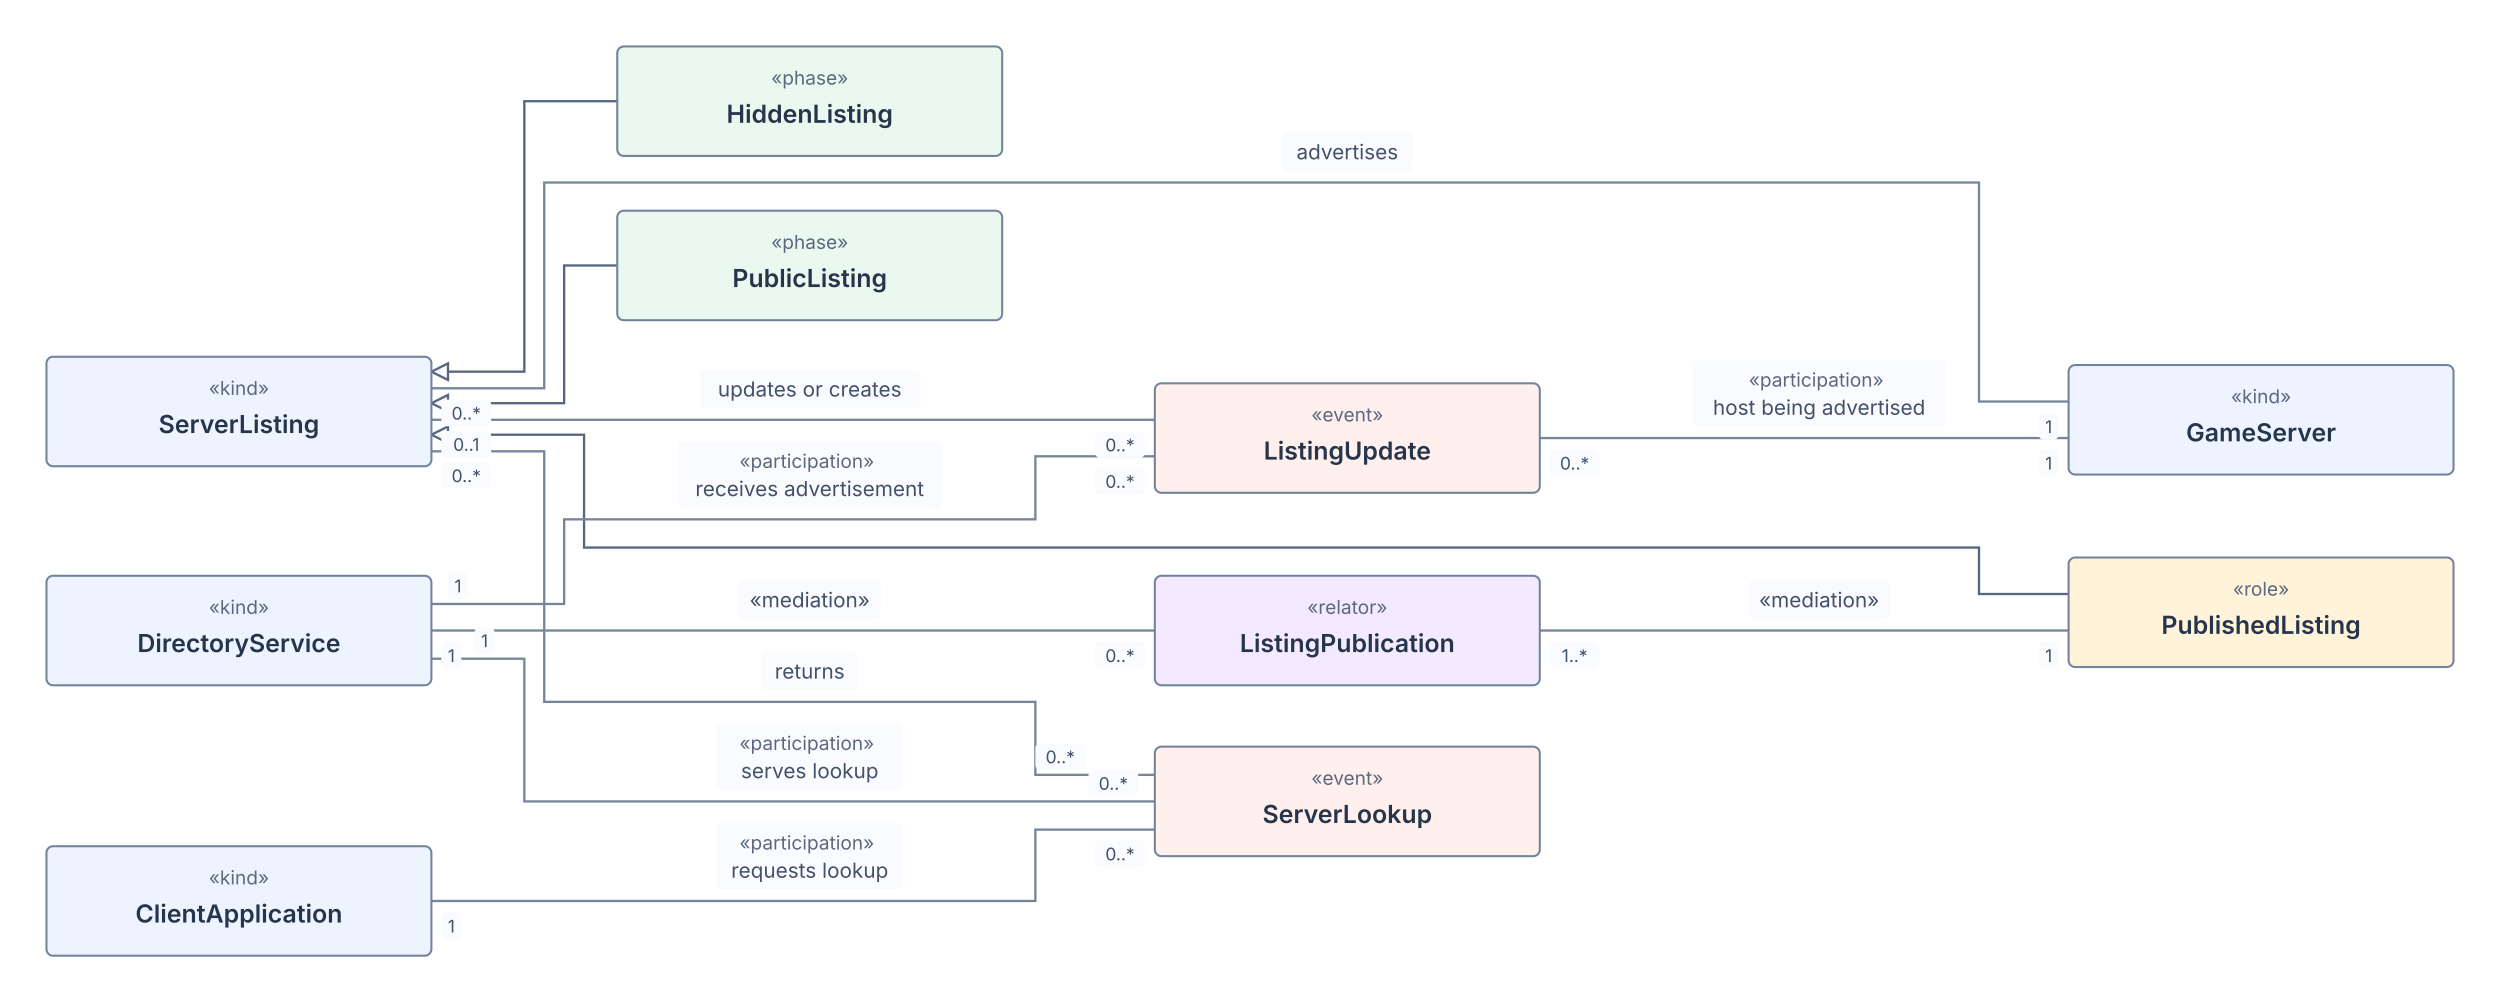
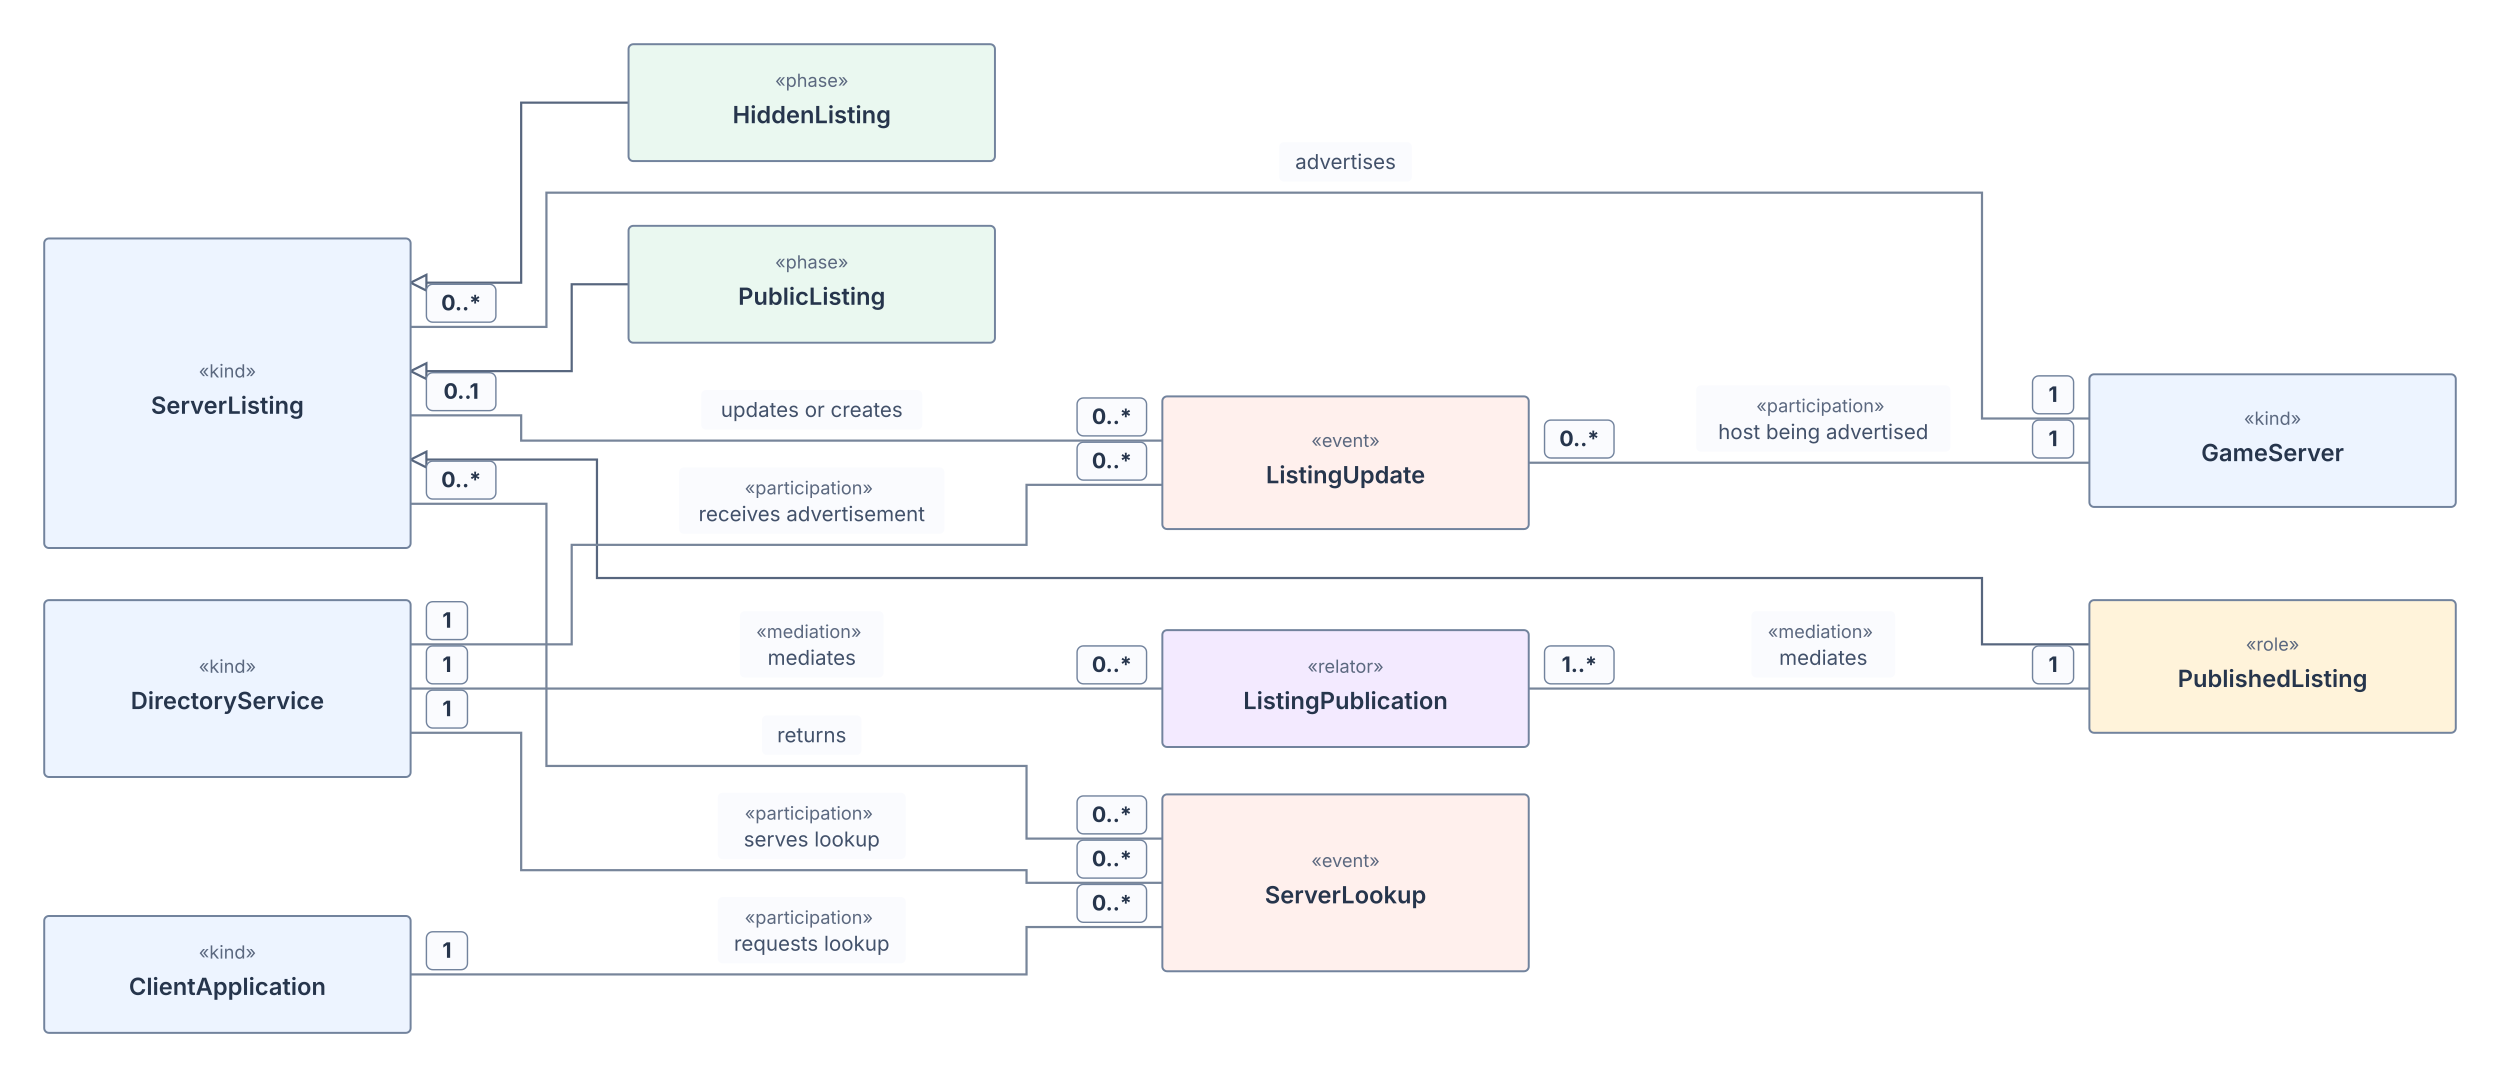
- <svg xmlns="http://www.w3.org/2000/svg" width="1506.7" height="604" viewBox="0 0 1506.7 604" role="img" aria-label="R5 server discovery and publication" style="font-family:Inter,Segoe UI,Arial,sans-serif">
+ <svg xmlns="http://www.w3.org/2000/svg" width="1583" height="682" viewBox="0 0 1583 682" role="img" aria-label="R5 server discovery and publication" style="font-family:Inter,Segoe UI,Arial,sans-serif">
  <defs>
-     <marker id="inheritance" markerWidth="13" markerHeight="12" refX="11" refY="6" orient="auto" markerUnits="userSpaceOnUse">
+     <marker id="inheritance-_R_0_" markerWidth="13" markerHeight="12" refX="11" refY="6" orient="auto" markerUnits="userSpaceOnUse">
      <path d="M1 1 L11 6 L1 11 Z" fill="var(--canvas,#fafbfe)" stroke="var(--diagram-inheritance,#57667e)" stroke-width="1.4" />
    </marker>
+     <marker id="inheritance-_R_0_-active" markerWidth="13" markerHeight="12" refX="11" refY="6" orient="auto" markerUnits="userSpaceOnUse">
+       <path d="M1 1 L11 6 L1 11 Z" fill="var(--canvas,#fafbfe)" stroke="var(--accent,#486bd0)" stroke-width="1.4" />
+     </marker>
  </defs>
-   <g class="edge generalization" data-edge="generalization-0">
-     <path d="M1246.7 358 L1192.7 358 L1192.7 330 L352 330 L352 262 L260 262" fill="none" stroke="var(--diagram-inheritance,#57667e)" stroke-width="1.4" marker-end="url(#inheritance)" />
+   <g class="relation-routes">
+     <g class="diagram-element edge relation-route generalization" data-edge="generalization-PublishedListing-ServerListing" data-element-kind="edge" data-element-id="generalization-PublishedListing-ServerListing" data-source="class-PublishedListing" data-target="class-ServerListing" aria-label="PublishedListing inherits ServerListing">
+       <g>
+         <path class="edge-path" d="M1323 408 L1255 408 L1255 366 L378 366 L378 291 L260 291" fill="none" stroke="var(--diagram-inheritance,#57667e)" stroke-width="1.4" marker-end="url(#inheritance-_R_0_)" />
+       </g>
+     </g>
+     <g class="diagram-element edge relation-route generalization" data-edge="generalization-HiddenListing-ServerListing" data-element-kind="edge" data-element-id="generalization-HiddenListing-ServerListing" data-source="class-HiddenListing" data-target="class-ServerListing" aria-label="HiddenListing inherits ServerListing">
+       <g>
+         <path class="edge-path" d="M398 65 L330 65 L330 179 L260 179" fill="none" stroke="var(--diagram-inheritance,#57667e)" stroke-width="1.4" marker-end="url(#inheritance-_R_0_)" />
+       </g>
+     </g>
+     <g class="diagram-element edge relation-route generalization" data-edge="generalization-PublicListing-ServerListing" data-element-kind="edge" data-element-id="generalization-PublicListing-ServerListing" data-source="class-PublicListing" data-target="class-ServerListing" aria-label="PublicListing inherits ServerListing">
+       <g>
+         <path class="edge-path" d="M398 180 L362 180 L362 235 L260 235" fill="none" stroke="var(--diagram-inheritance,#57667e)" stroke-width="1.4" marker-end="url(#inheritance-_R_0_)" />
+       </g>
+     </g>
+     <g class="diagram-element edge relation-route" data-edge="relation-backend-ListingPublication-DirectoryService-mediates" data-element-kind="edge" data-element-id="relation-backend-ListingPublication-DirectoryService-mediates" data-source="class-ListingPublication" data-target="class-DirectoryService" aria-label="mediates: ListingPublication (0..*), DirectoryService (1)">
+       <g>
+         <path class="edge-path" d="M736 436 L260 436" fill="none" stroke="var(--diagram-edge,#77859a)" stroke-width="1.4" />
+       </g>
+     </g>
+     <g class="diagram-element edge relation-route" data-edge="relation-backend-ListingPublication-PublishedListing-mediates" data-element-kind="edge" data-element-id="relation-backend-ListingPublication-PublishedListing-mediates" data-source="class-ListingPublication" data-target="class-PublishedListing" aria-label="mediates: ListingPublication (1..*), PublishedListing (1)">
+       <g>
+         <path class="edge-path" d="M968 436 L1323 436" fill="none" stroke="var(--diagram-edge,#77859a)" stroke-width="1.4" />
+       </g>
+     </g>
+     <g class="diagram-element edge relation-route" data-edge="relation-backend-ServerListing-GameServer-advertises" data-element-kind="edge" data-element-id="relation-backend-ServerListing-GameServer-advertises" data-source="class-ServerListing" data-target="class-GameServer" aria-label="advertises: ServerListing (0..*), GameServer (1)">
+       <g>
+         <path class="edge-path" d="M260 207 L346 207 L346 122 L1255 122 L1255 265 L1323 265" fill="none" stroke="var(--diagram-edge,#77859a)" stroke-width="1.4" />
+       </g>
+     </g>
+     <g class="diagram-element edge relation-route" data-edge="relation-backend-GameServer-ListingUpdate-host-being-advertised" data-element-kind="edge" data-element-id="relation-backend-GameServer-ListingUpdate-host-being-advertised" data-source="class-GameServer" data-target="class-ListingUpdate" aria-label="host being advertised: GameServer (1), ListingUpdate (0..*)">
+       <g>
+         <path class="edge-path" d="M1323 293 L968 293" fill="none" stroke="var(--diagram-edge,#77859a)" stroke-width="1.4" />
+       </g>
+     </g>
+     <g class="diagram-element edge relation-route" data-edge="relation-backend-DirectoryService-ListingUpdate-receives-advertisement" data-element-kind="edge" data-element-id="relation-backend-DirectoryService-ListingUpdate-receives-advertisement" data-source="class-DirectoryService" data-target="class-ListingUpdate" aria-label="receives advertisement: DirectoryService (1), ListingUpdate (0..*)">
+       <g>
+         <path class="edge-path" d="M260 408 L362 408 L362 345 L650 345 L650 307 L736 307" fill="none" stroke="var(--diagram-edge,#77859a)" stroke-width="1.4" />
+       </g>
+     </g>
+     <g class="diagram-element edge relation-route" data-edge="relation-backend-ListingUpdate-ServerListing-updates-or-creates" data-element-kind="edge" data-element-id="relation-backend-ListingUpdate-ServerListing-updates-or-creates" data-source="class-ListingUpdate" data-target="class-ServerListing" aria-label="updates or creates: ListingUpdate (0..*), ServerListing (0..1)">
+       <g>
+         <path class="edge-path" d="M736 279 L330 279 L330 263 L260 263" fill="none" stroke="var(--diagram-edge,#77859a)" stroke-width="1.4" />
+       </g>
+     </g>
+     <g class="diagram-element edge relation-route" data-edge="relation-backend-ClientApplication-ServerLookup-requests-lookup" data-element-kind="edge" data-element-id="relation-backend-ClientApplication-ServerLookup-requests-lookup" data-source="class-ClientApplication" data-target="class-ServerLookup" aria-label="requests lookup: ClientApplication (1), ServerLookup (0..*)">
+       <g>
+         <path class="edge-path" d="M260 617 L650 617 L650 587 L736 587" fill="none" stroke="var(--diagram-edge,#77859a)" stroke-width="1.4" />
+       </g>
+     </g>
+     <g class="diagram-element edge relation-route" data-edge="relation-backend-DirectoryService-ServerLookup-serves-lookup" data-element-kind="edge" data-element-id="relation-backend-DirectoryService-ServerLookup-serves-lookup" data-source="class-DirectoryService" data-target="class-ServerLookup" aria-label="serves lookup: DirectoryService (1), ServerLookup (0..*)">
+       <g>
+         <path class="edge-path" d="M260 464 L330 464 L330 551 L650 551 L650 559 L736 559" fill="none" stroke="var(--diagram-edge,#77859a)" stroke-width="1.4" />
+       </g>
+     </g>
+     <g class="diagram-element edge relation-route" data-edge="relation-backend-ServerLookup-ServerListing-returns" data-element-kind="edge" data-element-id="relation-backend-ServerLookup-ServerListing-returns" data-source="class-ServerLookup" data-target="class-ServerListing" aria-label="returns: ServerLookup (0..*), ServerListing (0..*)">
+       <g>
+         <path class="edge-path" d="M736 531 L650 531 L650 485 L346 485 L346 319 L260 319" fill="none" stroke="var(--diagram-edge,#77859a)" stroke-width="1.4" />
+       </g>
+     </g>
  </g>
-   <g class="edge generalization" data-edge="generalization-1">
-     <path d="M372 61 L316 61 L316 224 L260 224" fill="none" stroke="var(--diagram-inheritance,#57667e)" stroke-width="1.4" marker-end="url(#inheritance)" />
+   <g class="relation-label-layer">
+     <g class="diagram-element edge relation-labels" data-edge="generalization-PublishedListing-ServerListing" data-element-kind="edge" data-element-id="generalization-PublishedListing-ServerListing" aria-hidden="true" />
+     <g class="diagram-element edge relation-labels" data-edge="generalization-HiddenListing-ServerListing" data-element-kind="edge" data-element-id="generalization-HiddenListing-ServerListing" aria-hidden="true" />
+     <g class="diagram-element edge relation-labels" data-edge="generalization-PublicListing-ServerListing" data-element-kind="edge" data-element-id="generalization-PublicListing-ServerListing" aria-hidden="true" />
+     <g class="diagram-element edge relation-labels" data-edge="relation-backend-ListingPublication-DirectoryService-mediates" data-element-kind="edge" data-element-id="relation-backend-ListingPublication-DirectoryService-mediates" aria-hidden="true">
+       <g class="edge-label" transform="translate(468.5 387)">
+         <rect width="91" height="42" rx="3" fill="var(--canvas,#fafbfe)" />
+         <text x="45.5" text-anchor="middle" fill="var(--diagram-label,#42516a)" font-size="13">
+           <tspan x="45.5" y="17" font-size="11.5" fill="var(--diagram-muted,#5b687f)">«mediation»</tspan>
+           <tspan x="45.5" y="34">mediates</tspan>
+         </text>
+       </g>
+       <g class="edge-label" transform="translate(682 409)">
+         <g class="multiplicity" data-end="source" data-node-id="class-ListingPublication">
+           <rect width="44" height="24" rx="4" fill="var(--canvas,#fafbfe)" stroke="var(--diagram-border,#72839d)" stroke-width="0.9" />
+           <text x="22" y="16.5" text-anchor="middle" fill="var(--text,#26354c)" font-size="13.5" font-weight="650">0..*</text>
+         </g>
+       </g>
+       <g class="edge-label" transform="translate(270 409)">
+         <g class="multiplicity" data-end="target" data-node-id="class-DirectoryService">
+           <rect width="26" height="24" rx="4" fill="var(--canvas,#fafbfe)" stroke="var(--diagram-border,#72839d)" stroke-width="0.9" />
+           <text x="13" y="16.5" text-anchor="middle" fill="var(--text,#26354c)" font-size="13.5" font-weight="650">1</text>
+         </g>
+       </g>
+     </g>
+     <g class="diagram-element edge relation-labels" data-edge="relation-backend-ListingPublication-PublishedListing-mediates" data-element-kind="edge" data-element-id="relation-backend-ListingPublication-PublishedListing-mediates" aria-hidden="true">
+       <g class="edge-label" transform="translate(1109 387)">
+         <rect width="91" height="42" rx="3" fill="var(--canvas,#fafbfe)" />
+         <text x="45.5" text-anchor="middle" fill="var(--diagram-label,#42516a)" font-size="13">
+           <tspan x="45.5" y="17" font-size="11.5" fill="var(--diagram-muted,#5b687f)">«mediation»</tspan>
+           <tspan x="45.5" y="34">mediates</tspan>
+         </text>
+       </g>
+       <g class="edge-label" transform="translate(978 409)">
+         <g class="multiplicity" data-end="source" data-node-id="class-ListingPublication">
+           <rect width="44" height="24" rx="4" fill="var(--canvas,#fafbfe)" stroke="var(--diagram-border,#72839d)" stroke-width="0.9" />
+           <text x="22" y="16.5" text-anchor="middle" fill="var(--text,#26354c)" font-size="13.5" font-weight="650">1..*</text>
+         </g>
+       </g>
+       <g class="edge-label" transform="translate(1287 409)">
+         <g class="multiplicity" data-end="target" data-node-id="class-PublishedListing">
+           <rect width="26" height="24" rx="4" fill="var(--canvas,#fafbfe)" stroke="var(--diagram-border,#72839d)" stroke-width="0.9" />
+           <text x="13" y="16.5" text-anchor="middle" fill="var(--text,#26354c)" font-size="13.5" font-weight="650">1</text>
+         </g>
+       </g>
+     </g>
+     <g class="diagram-element edge relation-labels" data-edge="relation-backend-ServerListing-GameServer-advertises" data-element-kind="edge" data-element-id="relation-backend-ServerListing-GameServer-advertises" aria-hidden="true">
+       <g class="edge-label" transform="translate(810 90)">
+         <rect width="84" height="25" rx="3" fill="var(--canvas,#fafbfe)" />
+         <text x="42" text-anchor="middle" fill="var(--diagram-label,#42516a)" font-size="13">
+           <tspan x="42" y="17">advertises</tspan>
+         </text>
+       </g>
+       <g class="edge-label" transform="translate(270 180)">
+         <g class="multiplicity" data-end="source" data-node-id="class-ServerListing">
+           <rect width="44" height="24" rx="4" fill="var(--canvas,#fafbfe)" stroke="var(--diagram-border,#72839d)" stroke-width="0.9" />
+           <text x="22" y="16.5" text-anchor="middle" fill="var(--text,#26354c)" font-size="13.5" font-weight="650">0..*</text>
+         </g>
+       </g>
+       <g class="edge-label" transform="translate(1287 238)">
+         <g class="multiplicity" data-end="target" data-node-id="class-GameServer">
+           <rect width="26" height="24" rx="4" fill="var(--canvas,#fafbfe)" stroke="var(--diagram-border,#72839d)" stroke-width="0.9" />
+           <text x="13" y="16.5" text-anchor="middle" fill="var(--text,#26354c)" font-size="13.5" font-weight="650">1</text>
+         </g>
+       </g>
+     </g>
+     <g class="diagram-element edge relation-labels" data-edge="relation-backend-GameServer-ListingUpdate-host-being-advertised" data-element-kind="edge" data-element-id="relation-backend-GameServer-ListingUpdate-host-being-advertised" aria-hidden="true">
+       <g class="edge-label" transform="translate(1074 244)">
+         <rect width="161" height="42" rx="3" fill="var(--canvas,#fafbfe)" />
+         <text x="80.5" text-anchor="middle" fill="var(--diagram-label,#42516a)" font-size="13">
+           <tspan x="80.5" y="17" font-size="11.5" fill="var(--diagram-muted,#5b687f)">«participation»</tspan>
+           <tspan x="80.5" y="34">host being advertised</tspan>
+         </text>
+       </g>
+       <g class="edge-label" transform="translate(1287 266)">
+         <g class="multiplicity" data-end="source" data-node-id="class-GameServer">
+           <rect width="26" height="24" rx="4" fill="var(--canvas,#fafbfe)" stroke="var(--diagram-border,#72839d)" stroke-width="0.9" />
+           <text x="13" y="16.5" text-anchor="middle" fill="var(--text,#26354c)" font-size="13.5" font-weight="650">1</text>
+         </g>
+       </g>
+       <g class="edge-label" transform="translate(978 266)">
+         <g class="multiplicity" data-end="target" data-node-id="class-ListingUpdate">
+           <rect width="44" height="24" rx="4" fill="var(--canvas,#fafbfe)" stroke="var(--diagram-border,#72839d)" stroke-width="0.9" />
+           <text x="22" y="16.5" text-anchor="middle" fill="var(--text,#26354c)" font-size="13.5" font-weight="650">0..*</text>
+         </g>
+       </g>
+     </g>
+     <g class="diagram-element edge relation-labels" data-edge="relation-backend-DirectoryService-ListingUpdate-receives-advertisement" data-element-kind="edge" data-element-id="relation-backend-DirectoryService-ListingUpdate-receives-advertisement" aria-hidden="true">
+       <g class="edge-label" transform="translate(430 296)">
+         <rect width="168" height="42" rx="3" fill="var(--canvas,#fafbfe)" />
+         <text x="84" text-anchor="middle" fill="var(--diagram-label,#42516a)" font-size="13">
+           <tspan x="84" y="17" font-size="11.5" fill="var(--diagram-muted,#5b687f)">«participation»</tspan>
+           <tspan x="84" y="34">receives advertisement</tspan>
+         </text>
+       </g>
+       <g class="edge-label" transform="translate(270 381)">
+         <g class="multiplicity" data-end="source" data-node-id="class-DirectoryService">
+           <rect width="26" height="24" rx="4" fill="var(--canvas,#fafbfe)" stroke="var(--diagram-border,#72839d)" stroke-width="0.9" />
+           <text x="13" y="16.5" text-anchor="middle" fill="var(--text,#26354c)" font-size="13.5" font-weight="650">1</text>
+         </g>
+       </g>
+       <g class="edge-label" transform="translate(682 280)">
+         <g class="multiplicity" data-end="target" data-node-id="class-ListingUpdate">
+           <rect width="44" height="24" rx="4" fill="var(--canvas,#fafbfe)" stroke="var(--diagram-border,#72839d)" stroke-width="0.9" />
+           <text x="22" y="16.5" text-anchor="middle" fill="var(--text,#26354c)" font-size="13.5" font-weight="650">0..*</text>
+         </g>
+       </g>
+     </g>
+     <g class="diagram-element edge relation-labels" data-edge="relation-backend-ListingUpdate-ServerListing-updates-or-creates" data-element-kind="edge" data-element-id="relation-backend-ListingUpdate-ServerListing-updates-or-creates" aria-hidden="true">
+       <g class="edge-label" transform="translate(444 247)">
+         <rect width="140" height="25" rx="3" fill="var(--canvas,#fafbfe)" />
+         <text x="70" text-anchor="middle" fill="var(--diagram-label,#42516a)" font-size="13">
+           <tspan x="70" y="17">updates or creates</tspan>
+         </text>
+       </g>
+       <g class="edge-label" transform="translate(682 252)">
+         <g class="multiplicity" data-end="source" data-node-id="class-ListingUpdate">
+           <rect width="44" height="24" rx="4" fill="var(--canvas,#fafbfe)" stroke="var(--diagram-border,#72839d)" stroke-width="0.9" />
+           <text x="22" y="16.5" text-anchor="middle" fill="var(--text,#26354c)" font-size="13.5" font-weight="650">0..*</text>
+         </g>
+       </g>
+       <g class="edge-label" transform="translate(270 236)">
+         <g class="multiplicity" data-end="target" data-node-id="class-ServerListing">
+           <rect width="44" height="24" rx="4" fill="var(--canvas,#fafbfe)" stroke="var(--diagram-border,#72839d)" stroke-width="0.9" />
+           <text x="22" y="16.5" text-anchor="middle" fill="var(--text,#26354c)" font-size="13.5" font-weight="650">0..1</text>
+         </g>
+       </g>
+     </g>
+     <g class="diagram-element edge relation-labels" data-edge="relation-backend-ClientApplication-ServerLookup-requests-lookup" data-element-kind="edge" data-element-id="relation-backend-ClientApplication-ServerLookup-requests-lookup" aria-hidden="true">
+       <g class="edge-label" transform="translate(454.5 568)">
+         <rect width="119" height="42" rx="3" fill="var(--canvas,#fafbfe)" />
+         <text x="59.5" text-anchor="middle" fill="var(--diagram-label,#42516a)" font-size="13">
+           <tspan x="59.5" y="17" font-size="11.5" fill="var(--diagram-muted,#5b687f)">«participation»</tspan>
+           <tspan x="59.5" y="34">requests lookup</tspan>
+         </text>
+       </g>
+       <g class="edge-label" transform="translate(270 590)">
+         <g class="multiplicity" data-end="source" data-node-id="class-ClientApplication">
+           <rect width="26" height="24" rx="4" fill="var(--canvas,#fafbfe)" stroke="var(--diagram-border,#72839d)" stroke-width="0.9" />
+           <text x="13" y="16.5" text-anchor="middle" fill="var(--text,#26354c)" font-size="13.5" font-weight="650">1</text>
+         </g>
+       </g>
+       <g class="edge-label" transform="translate(682 560)">
+         <g class="multiplicity" data-end="target" data-node-id="class-ServerLookup">
+           <rect width="44" height="24" rx="4" fill="var(--canvas,#fafbfe)" stroke="var(--diagram-border,#72839d)" stroke-width="0.9" />
+           <text x="22" y="16.5" text-anchor="middle" fill="var(--text,#26354c)" font-size="13.5" font-weight="650">0..*</text>
+         </g>
+       </g>
+     </g>
+     <g class="diagram-element edge relation-labels" data-edge="relation-backend-DirectoryService-ServerLookup-serves-lookup" data-element-kind="edge" data-element-id="relation-backend-DirectoryService-ServerLookup-serves-lookup" aria-hidden="true">
+       <g class="edge-label" transform="translate(454.5 502)">
+         <rect width="119" height="42" rx="3" fill="var(--canvas,#fafbfe)" />
+         <text x="59.5" text-anchor="middle" fill="var(--diagram-label,#42516a)" font-size="13">
+           <tspan x="59.5" y="17" font-size="11.5" fill="var(--diagram-muted,#5b687f)">«participation»</tspan>
+           <tspan x="59.5" y="34">serves lookup</tspan>
+         </text>
+       </g>
+       <g class="edge-label" transform="translate(270 437)">
+         <g class="multiplicity" data-end="source" data-node-id="class-DirectoryService">
+           <rect width="26" height="24" rx="4" fill="var(--canvas,#fafbfe)" stroke="var(--diagram-border,#72839d)" stroke-width="0.9" />
+           <text x="13" y="16.5" text-anchor="middle" fill="var(--text,#26354c)" font-size="13.5" font-weight="650">1</text>
+         </g>
+       </g>
+       <g class="edge-label" transform="translate(682 532)">
+         <g class="multiplicity" data-end="target" data-node-id="class-ServerLookup">
+           <rect width="44" height="24" rx="4" fill="var(--canvas,#fafbfe)" stroke="var(--diagram-border,#72839d)" stroke-width="0.9" />
+           <text x="22" y="16.5" text-anchor="middle" fill="var(--text,#26354c)" font-size="13.5" font-weight="650">0..*</text>
+         </g>
+       </g>
+     </g>
+     <g class="diagram-element edge relation-labels" data-edge="relation-backend-ServerLookup-ServerListing-returns" data-element-kind="edge" data-element-id="relation-backend-ServerLookup-ServerListing-returns" aria-hidden="true">
+       <g class="edge-label" transform="translate(482.5 453)">
+         <rect width="63" height="25" rx="3" fill="var(--canvas,#fafbfe)" />
+         <text x="31.5" text-anchor="middle" fill="var(--diagram-label,#42516a)" font-size="13">
+           <tspan x="31.5" y="17">returns</tspan>
+         </text>
+       </g>
+       <g class="edge-label" transform="translate(682 504)">
+         <g class="multiplicity" data-end="source" data-node-id="class-ServerLookup">
+           <rect width="44" height="24" rx="4" fill="var(--canvas,#fafbfe)" stroke="var(--diagram-border,#72839d)" stroke-width="0.9" />
+           <text x="22" y="16.5" text-anchor="middle" fill="var(--text,#26354c)" font-size="13.5" font-weight="650">0..*</text>
+         </g>
+       </g>
+       <g class="edge-label" transform="translate(270 292)">
+         <g class="multiplicity" data-end="target" data-node-id="class-ServerListing">
+           <rect width="44" height="24" rx="4" fill="var(--canvas,#fafbfe)" stroke="var(--diagram-border,#72839d)" stroke-width="0.9" />
+           <text x="22" y="16.5" text-anchor="middle" fill="var(--text,#26354c)" font-size="13.5" font-weight="650">0..*</text>
+         </g>
+       </g>
+     </g>
  </g>
-   <g class="edge generalization" data-edge="generalization-2">
-     <path d="M372 160 L340 160 L340 243 L260 243" fill="none" stroke="var(--diagram-inheritance,#57667e)" stroke-width="1.4" marker-end="url(#inheritance)" />
-   </g>
-   <g class="edge" data-edge="relation-backend-ListingPublication-DirectoryService-mediates">
-     <path d="M696 380 L260 380" fill="none" stroke="var(--diagram-edge,#77859a)" stroke-width="1.4" />
-   </g>
-   <g class="edge" data-edge="relation-backend-ListingPublication-PublishedListing-mediates">
-     <path d="M928 380 L1246.7 380" fill="none" stroke="var(--diagram-edge,#77859a)" stroke-width="1.4" />
-   </g>
-   <g class="edge" data-edge="relation-backend-ServerListing-GameServer-advertises">
-     <path d="M260 234 L328 234 L328 110 L1192.7 110 L1192.7 242 L1246.7 242" fill="none" stroke="var(--diagram-edge,#77859a)" stroke-width="1.4" />
-   </g>
-   <g class="edge" data-edge="relation-backend-GameServer-ListingUpdate-host-being-advertised">
-     <path d="M1246.7 264 L928 264" fill="none" stroke="var(--diagram-edge,#77859a)" stroke-width="1.4" />
-   </g>
-   <g class="edge" data-edge="relation-backend-DirectoryService-ListingUpdate-receives-advertisement">
-     <path d="M260 364 L340 364 L340 313 L624 313 L624 275 L696 275" fill="none" stroke="var(--diagram-edge,#77859a)" stroke-width="1.4" />
-   </g>
-   <g class="edge" data-edge="relation-backend-ListingUpdate-ServerListing-updates-or-creates">
-     <path d="M696 253 L260 253" fill="none" stroke="var(--diagram-edge,#77859a)" stroke-width="1.4" />
-   </g>
-   <g class="edge" data-edge="relation-backend-ClientApplication-ServerLookup-requests-lookup">
-     <path d="M260 543 L624 543 L624 500 L696 500" fill="none" stroke="var(--diagram-edge,#77859a)" stroke-width="1.4" />
-   </g>
-   <g class="edge" data-edge="relation-backend-DirectoryService-ServerLookup-serves-lookup">
-     <path d="M260 397 L316 397 L316 483 L696 483" fill="none" stroke="var(--diagram-edge,#77859a)" stroke-width="1.4" />
-   </g>
-   <g class="edge" data-edge="relation-backend-ServerLookup-ServerListing-returns">
-     <path d="M696 467 L624 467 L624 423 L328 423 L328 272 L260 272" fill="none" stroke="var(--diagram-edge,#77859a)" stroke-width="1.4" />
-   </g>
-   <g class="edge-label" transform="translate(445.15 350)">
-     <rect x="0" y="0" width="85.7" height="23" rx="3" fill="var(--canvas,#fafbfe)" />
-     <text x="42.85" text-anchor="middle" fill="var(--diagram-label,#42516a)" font-size="12.5">
-       <tspan x="42.85" y="16">«mediation»</tspan>
-     </text>
-   </g>
-   <g class="edge-label" transform="translate(660 387)">
-     <rect x="0" y="0" width="30" height="16" rx="3" fill="var(--canvas,#fafbfe)" />
-     <text x="15" text-anchor="middle" fill="var(--diagram-label,#42516a)" font-size="10.5">
-       <tspan x="15" y="12">0..*</tspan>
-     </text>
-   </g>
-   <g class="edge-label" transform="translate(266 387)">
-     <rect x="0" y="0" width="12" height="16" rx="3" fill="var(--canvas,#fafbfe)" />
-     <text x="6" text-anchor="middle" fill="var(--diagram-label,#42516a)" font-size="10.5">
-       <tspan x="6" y="12">1</tspan>
-     </text>
-   </g>
-   <g class="edge-label" transform="translate(1053.5 350)">
-     <rect x="0" y="0" width="85.7" height="23" rx="3" fill="var(--canvas,#fafbfe)" />
-     <text x="42.85" text-anchor="middle" fill="var(--diagram-label,#42516a)" font-size="12.5">
-       <tspan x="42.85" y="16">«mediation»</tspan>
-     </text>
-   </g>
-   <g class="edge-label" transform="translate(934 387)">
-     <rect x="0" y="0" width="30" height="16" rx="3" fill="var(--canvas,#fafbfe)" />
-     <text x="15" text-anchor="middle" fill="var(--diagram-label,#42516a)" font-size="10.5">
-       <tspan x="15" y="12">1..*</tspan>
-     </text>
-   </g>
-   <g class="edge-label" transform="translate(1228.7 387)">
-     <rect x="0" y="0" width="12" height="16" rx="3" fill="var(--canvas,#fafbfe)" />
-     <text x="6" text-anchor="middle" fill="var(--diagram-label,#42516a)" font-size="10.5">
-       <tspan x="6" y="12">1</tspan>
-     </text>
-   </g>
-   <g class="edge-label" transform="translate(772.5 80)">
-     <rect x="0" y="0" width="79" height="23" rx="3" fill="var(--canvas,#fafbfe)" />
-     <text x="39.5" text-anchor="middle" fill="var(--diagram-label,#42516a)" font-size="12.5">
-       <tspan x="39.5" y="16">advertises</tspan>
-     </text>
-   </g>
-   <g class="edge-label" transform="translate(266 240.86)">
-     <rect x="0" y="0" width="30" height="16" rx="3" fill="var(--canvas,#fafbfe)" />
-     <text x="15" text-anchor="middle" fill="var(--diagram-label,#42516a)" font-size="10.5">
-       <tspan x="15" y="12">0..*</tspan>
-     </text>
-   </g>
-   <g class="edge-label" transform="translate(1228.7 249)">
-     <rect x="0" y="0" width="12" height="16" rx="3" fill="var(--canvas,#fafbfe)" />
-     <text x="6" text-anchor="middle" fill="var(--diagram-label,#42516a)" font-size="10.5">
-       <tspan x="6" y="12">1</tspan>
-     </text>
-   </g>
-   <g class="edge-label" transform="translate(1020 217)">
-     <rect x="0" y="0" width="152.7" height="40" rx="3" fill="var(--canvas,#fafbfe)" />
-     <text x="76.35" text-anchor="middle" fill="var(--diagram-label,#42516a)" font-size="12.5">
-       <tspan x="76.35" y="16" font-size="11.5" fill="var(--diagram-muted,#5b687f)">«participation»</tspan>
-       <tspan x="76.35" y="33">host being advertised</tspan>
-     </text>
-   </g>
-   <g class="edge-label" transform="translate(1228.7 271)">
-     <rect x="0" y="0" width="12" height="16" rx="3" fill="var(--canvas,#fafbfe)" />
-     <text x="6" text-anchor="middle" fill="var(--diagram-label,#42516a)" font-size="10.5">
-       <tspan x="6" y="12">1</tspan>
-     </text>
-   </g>
-   <g class="edge-label" transform="translate(934 271)">
-     <rect x="0" y="0" width="30" height="16" rx="3" fill="var(--canvas,#fafbfe)" />
-     <text x="15" text-anchor="middle" fill="var(--diagram-label,#42516a)" font-size="10.5">
-       <tspan x="15" y="12">0..*</tspan>
-     </text>
-   </g>
-   <g class="edge-label" transform="translate(408.3 266)">
-     <rect x="0" y="0" width="159.4" height="40" rx="3" fill="var(--canvas,#fafbfe)" />
-     <text x="79.7" text-anchor="middle" fill="var(--diagram-label,#42516a)" font-size="12.5">
-       <tspan x="79.7" y="16" font-size="11.5" fill="var(--diagram-muted,#5b687f)">«participation»</tspan>
-       <tspan x="79.7" y="33">receives advertisement</tspan>
-     </text>
-   </g>
-   <g class="edge-label" transform="translate(270 345)">
-     <rect x="0" y="0" width="12" height="16" rx="3" fill="var(--canvas,#fafbfe)" />
-     <text x="6" text-anchor="middle" fill="var(--diagram-label,#42516a)" font-size="10.5">
-       <tspan x="6" y="12">1</tspan>
-     </text>
-   </g>
-   <g class="edge-label" transform="translate(660 282)">
-     <rect x="0" y="0" width="30" height="16" rx="3" fill="var(--canvas,#fafbfe)" />
-     <text x="15" text-anchor="middle" fill="var(--diagram-label,#42516a)" font-size="10.5">
-       <tspan x="15" y="12">0..*</tspan>
-     </text>
-   </g>
-   <g class="edge-label" transform="translate(421.7 223)">
-     <rect x="0" y="0" width="132.6" height="23" rx="3" fill="var(--canvas,#fafbfe)" />
-     <text x="66.3" text-anchor="middle" fill="var(--diagram-label,#42516a)" font-size="12.5">
-       <tspan x="66.3" y="16">updates or creates</tspan>
-     </text>
-   </g>
-   <g class="edge-label" transform="translate(660 260)">
-     <rect x="0" y="0" width="30" height="16" rx="3" fill="var(--canvas,#fafbfe)" />
-     <text x="15" text-anchor="middle" fill="var(--diagram-label,#42516a)" font-size="10.5">
-       <tspan x="15" y="12">0..*</tspan>
-     </text>
-   </g>
-   <g class="edge-label" transform="translate(266 259.71)">
-     <rect x="0" y="0" width="30" height="16" rx="3" fill="var(--canvas,#fafbfe)" />
-     <text x="15" text-anchor="middle" fill="var(--diagram-label,#42516a)" font-size="10.5">
-       <tspan x="15" y="12">0..1</tspan>
-     </text>
-   </g>
-   <g class="edge-label" transform="translate(431.75 496)">
-     <rect x="0" y="0" width="112.5" height="40" rx="3" fill="var(--canvas,#fafbfe)" />
-     <text x="56.25" text-anchor="middle" fill="var(--diagram-label,#42516a)" font-size="12.5">
-       <tspan x="56.25" y="16" font-size="11.5" fill="var(--diagram-muted,#5b687f)">«participation»</tspan>
-       <tspan x="56.25" y="33">requests lookup</tspan>
-     </text>
-   </g>
-   <g class="edge-label" transform="translate(266 550)">
-     <rect x="0" y="0" width="12" height="16" rx="3" fill="var(--canvas,#fafbfe)" />
-     <text x="6" text-anchor="middle" fill="var(--diagram-label,#42516a)" font-size="10.5">
-       <tspan x="6" y="12">1</tspan>
-     </text>
-   </g>
-   <g class="edge-label" transform="translate(660 506.5)">
-     <rect x="0" y="0" width="30" height="16" rx="3" fill="var(--canvas,#fafbfe)" />
-     <text x="15" text-anchor="middle" fill="var(--diagram-label,#42516a)" font-size="10.5">
-       <tspan x="15" y="12">0..*</tspan>
-     </text>
-   </g>
-   <g class="edge-label" transform="translate(431.75 436)">
-     <rect x="0" y="0" width="112.5" height="40" rx="3" fill="var(--canvas,#fafbfe)" />
-     <text x="56.25" text-anchor="middle" fill="var(--diagram-label,#42516a)" font-size="12.5">
-       <tspan x="56.25" y="16" font-size="11.5" fill="var(--diagram-muted,#5b687f)">«participation»</tspan>
-       <tspan x="56.25" y="33">serves lookup</tspan>
-     </text>
-   </g>
-   <g class="edge-label" transform="translate(286 378)">
-     <rect x="0" y="0" width="12" height="16" rx="3" fill="var(--canvas,#fafbfe)" />
-     <text x="6" text-anchor="middle" fill="var(--diagram-label,#42516a)" font-size="10.5">
-       <tspan x="6" y="12">1</tspan>
-     </text>
-   </g>
-   <g class="edge-label" transform="translate(656 464)">
-     <rect x="0" y="0" width="30" height="16" rx="3" fill="var(--canvas,#fafbfe)" />
-     <text x="15" text-anchor="middle" fill="var(--diagram-label,#42516a)" font-size="10.5">
-       <tspan x="15" y="12">0..*</tspan>
-     </text>
-   </g>
-   <g class="edge-label" transform="translate(458.55 393)">
-     <rect x="0" y="0" width="58.9" height="23" rx="3" fill="var(--canvas,#fafbfe)" />
-     <text x="29.45" text-anchor="middle" fill="var(--diagram-label,#42516a)" font-size="12.5">
-       <tspan x="29.45" y="16">returns</tspan>
-     </text>
-   </g>
-   <g class="edge-label" transform="translate(624 448)">
-     <rect x="0" y="0" width="30" height="16" rx="3" fill="var(--canvas,#fafbfe)" />
-     <text x="15" text-anchor="middle" fill="var(--diagram-label,#42516a)" font-size="10.5">
-       <tspan x="15" y="12">0..*</tspan>
-     </text>
-   </g>
-   <g class="edge-label" transform="translate(266 278.57)">
-     <rect x="0" y="0" width="30" height="16" rx="3" fill="var(--canvas,#fafbfe)" />
-     <text x="15" text-anchor="middle" fill="var(--diagram-label,#42516a)" font-size="10.5">
-       <tspan x="15" y="12">0..*</tspan>
-     </text>
-   </g>
-   <g class="node" id="node-GameServer" data-name="GameServer" role="button" tabindex="0" aria-label="GameServer" transform="translate(1246.7 220)">
-     <rect class="node-box" width="232" height="66" rx="4" fill="var(--node-kind,#edf4ff)" stroke="var(--diagram-border,#72839d)" stroke-width="1.25" />
-     <text x="116" y="23" text-anchor="middle" fill="var(--diagram-muted,#5b687f)" font-size="11.5">«kind»</text>
-     <text x="116" y="46" text-anchor="middle" fill="var(--text,#26354c)" font-size="15" font-weight="600">GameServer</text>
-   </g>
-   <g class="node" id="node-ClientApplication" data-name="ClientApplication" role="button" tabindex="0" aria-label="ClientApplication" transform="translate(28 510)">
-     <rect class="node-box" width="232" height="66" rx="4" fill="var(--node-kind,#edf4ff)" stroke="var(--diagram-border,#72839d)" stroke-width="1.25" />
-     <text x="116" y="23" text-anchor="middle" fill="var(--diagram-muted,#5b687f)" font-size="11.5">«kind»</text>
-     <text x="116" y="46" text-anchor="middle" fill="var(--text,#26354c)" font-size="15" font-weight="600">ClientApplication</text>
-   </g>
-   <g class="node" id="node-DirectoryService" data-name="DirectoryService" role="button" tabindex="0" aria-label="DirectoryService" transform="translate(28 347)">
-     <rect class="node-box" width="232" height="66" rx="4" fill="var(--node-kind,#edf4ff)" stroke="var(--diagram-border,#72839d)" stroke-width="1.25" />
-     <text x="116" y="23" text-anchor="middle" fill="var(--diagram-muted,#5b687f)" font-size="11.5">«kind»</text>
-     <text x="116" y="46" text-anchor="middle" fill="var(--text,#26354c)" font-size="15" font-weight="600">DirectoryService</text>
-   </g>
-   <g class="node" id="node-ServerListing" data-name="ServerListing" role="button" tabindex="0" aria-label="ServerListing" transform="translate(28 215)">
-     <rect class="node-box" width="232" height="66" rx="4" fill="var(--node-kind,#edf4ff)" stroke="var(--diagram-border,#72839d)" stroke-width="1.25" />
-     <text x="116" y="23" text-anchor="middle" fill="var(--diagram-muted,#5b687f)" font-size="11.5">«kind»</text>
-     <text x="116" y="46" text-anchor="middle" fill="var(--text,#26354c)" font-size="15" font-weight="600">ServerListing</text>
-   </g>
-   <g class="node" id="node-PublishedListing" data-name="PublishedListing" role="button" tabindex="0" aria-label="PublishedListing" transform="translate(1246.7 336)">
-     <rect class="node-box" width="232" height="66" rx="4" fill="var(--node-role,#fff3da)" stroke="var(--diagram-border,#72839d)" stroke-width="1.25" />
-     <text x="116" y="23" text-anchor="middle" fill="var(--diagram-muted,#5b687f)" font-size="11.5">«role»</text>
-     <text x="116" y="46" text-anchor="middle" fill="var(--text,#26354c)" font-size="15" font-weight="600">PublishedListing</text>
-   </g>
-   <g class="node" id="node-ListingPublication" data-name="ListingPublication" role="button" tabindex="0" aria-label="ListingPublication" transform="translate(696 347)">
-     <rect class="node-box" width="232" height="66" rx="4" fill="var(--node-relator,#f3eaff)" stroke="var(--diagram-border,#72839d)" stroke-width="1.25" />
-     <text x="116" y="23" text-anchor="middle" fill="var(--diagram-muted,#5b687f)" font-size="11.5">«relator»</text>
-     <text x="116" y="46" text-anchor="middle" fill="var(--text,#26354c)" font-size="15" font-weight="600">ListingPublication</text>
-   </g>
-   <g class="node" id="node-HiddenListing" data-name="HiddenListing" role="button" tabindex="0" aria-label="HiddenListing" transform="translate(372 28)">
-     <rect class="node-box" width="232" height="66" rx="4" fill="var(--node-phase,#eaf8f0)" stroke="var(--diagram-border,#72839d)" stroke-width="1.25" />
-     <text x="116" y="23" text-anchor="middle" fill="var(--diagram-muted,#5b687f)" font-size="11.5">«phase»</text>
-     <text x="116" y="46" text-anchor="middle" fill="var(--text,#26354c)" font-size="15" font-weight="600">HiddenListing</text>
-   </g>
-   <g class="node" id="node-PublicListing" data-name="PublicListing" role="button" tabindex="0" aria-label="PublicListing" transform="translate(372 127)">
-     <rect class="node-box" width="232" height="66" rx="4" fill="var(--node-phase,#eaf8f0)" stroke="var(--diagram-border,#72839d)" stroke-width="1.25" />
-     <text x="116" y="23" text-anchor="middle" fill="var(--diagram-muted,#5b687f)" font-size="11.5">«phase»</text>
-     <text x="116" y="46" text-anchor="middle" fill="var(--text,#26354c)" font-size="15" font-weight="600">PublicListing</text>
-   </g>
-   <g class="node" id="node-ListingUpdate" data-name="ListingUpdate" role="button" tabindex="0" aria-label="ListingUpdate" transform="translate(696 231)">
-     <rect class="node-box" width="232" height="66" rx="4" fill="var(--node-event,#fff0ed)" stroke="var(--diagram-border,#72839d)" stroke-width="1.25" />
-     <text x="116" y="23" text-anchor="middle" fill="var(--diagram-muted,#5b687f)" font-size="11.5">«event»</text>
-     <text x="116" y="46" text-anchor="middle" fill="var(--text,#26354c)" font-size="15" font-weight="600">ListingUpdate</text>
-   </g>
-   <g class="node" id="node-ServerLookup" data-name="ServerLookup" role="button" tabindex="0" aria-label="ServerLookup" transform="translate(696 450)">
-     <rect class="node-box" width="232" height="66" rx="4" fill="var(--node-event,#fff0ed)" stroke="var(--diagram-border,#72839d)" stroke-width="1.25" />
-     <text x="116" y="23" text-anchor="middle" fill="var(--diagram-muted,#5b687f)" font-size="11.5">«event»</text>
-     <text x="116" y="46" text-anchor="middle" fill="var(--text,#26354c)" font-size="15" font-weight="600">ServerLookup</text>
+   <g class="node-layer">
+     <g id="node-GameServer" class="diagram-element node" data-name="GameServer" data-node-id="class-GameServer" data-element-kind="node" data-element-id="class-GameServer" aria-label="GameServer" transform="translate(1323 237)">
+       <rect class="node-box" width="232" height="84" rx="3" fill="var(--node-kind,#edf4ff)" stroke="var(--diagram-border,#72839d)" stroke-width="1.25" />
+       <text x="116" y="32" text-anchor="middle" fill="var(--diagram-muted,#5b687f)" font-size="11.5">«kind»</text>
+       <text x="116" y="55" text-anchor="middle" fill="var(--text,#26354c)" font-size="15" font-weight="600">GameServer</text>
+     </g>
+     <g id="node-ClientApplication" class="diagram-element node" data-name="ClientApplication" data-node-id="class-ClientApplication" data-element-kind="node" data-element-id="class-ClientApplication" aria-label="ClientApplication" transform="translate(28 580)">
+       <rect class="node-box" width="232" height="74" rx="3" fill="var(--node-kind,#edf4ff)" stroke="var(--diagram-border,#72839d)" stroke-width="1.25" />
+       <text x="116" y="27" text-anchor="middle" fill="var(--diagram-muted,#5b687f)" font-size="11.5">«kind»</text>
+       <text x="116" y="50" text-anchor="middle" fill="var(--text,#26354c)" font-size="15" font-weight="600">ClientApplication</text>
+     </g>
+     <g id="node-DirectoryService" class="diagram-element node" data-name="DirectoryService" data-node-id="class-DirectoryService" data-element-kind="node" data-element-id="class-DirectoryService" aria-label="DirectoryService" transform="translate(28 380)">
+       <rect class="node-box" width="232" height="112" rx="3" fill="var(--node-kind,#edf4ff)" stroke="var(--diagram-border,#72839d)" stroke-width="1.25" />
+       <text x="116" y="46" text-anchor="middle" fill="var(--diagram-muted,#5b687f)" font-size="11.5">«kind»</text>
+       <text x="116" y="69" text-anchor="middle" fill="var(--text,#26354c)" font-size="15" font-weight="600">DirectoryService</text>
+     </g>
+     <g id="node-ServerListing" class="diagram-element node" data-name="ServerListing" data-node-id="class-ServerListing" data-element-kind="node" data-element-id="class-ServerListing" aria-label="ServerListing" transform="translate(28 151)">
+       <rect class="node-box" width="232" height="196" rx="3" fill="var(--node-kind,#edf4ff)" stroke="var(--diagram-border,#72839d)" stroke-width="1.25" />
+       <text x="116" y="88" text-anchor="middle" fill="var(--diagram-muted,#5b687f)" font-size="11.5">«kind»</text>
+       <text x="116" y="111" text-anchor="middle" fill="var(--text,#26354c)" font-size="15" font-weight="600">ServerListing</text>
+     </g>
+     <g id="node-PublishedListing" class="diagram-element node" data-name="PublishedListing" data-node-id="class-PublishedListing" data-element-kind="node" data-element-id="class-PublishedListing" aria-label="PublishedListing" transform="translate(1323 380)">
+       <rect class="node-box" width="232" height="84" rx="3" fill="var(--node-role,#fff3da)" stroke="var(--diagram-border,#72839d)" stroke-width="1.25" />
+       <text x="116" y="32" text-anchor="middle" fill="var(--diagram-muted,#5b687f)" font-size="11.5">«role»</text>
+       <text x="116" y="55" text-anchor="middle" fill="var(--text,#26354c)" font-size="15" font-weight="600">PublishedListing</text>
+     </g>
+     <g id="node-ListingPublication" class="diagram-element node" data-name="ListingPublication" data-node-id="class-ListingPublication" data-element-kind="node" data-element-id="class-ListingPublication" aria-label="ListingPublication" transform="translate(736 399)">
+       <rect class="node-box" width="232" height="74" rx="3" fill="var(--node-relator,#f3eaff)" stroke="var(--diagram-border,#72839d)" stroke-width="1.25" />
+       <text x="116" y="27" text-anchor="middle" fill="var(--diagram-muted,#5b687f)" font-size="11.5">«relator»</text>
+       <text x="116" y="50" text-anchor="middle" fill="var(--text,#26354c)" font-size="15" font-weight="600">ListingPublication</text>
+     </g>
+     <g id="node-HiddenListing" class="diagram-element node" data-name="HiddenListing" data-node-id="class-HiddenListing" data-element-kind="node" data-element-id="class-HiddenListing" aria-label="HiddenListing" transform="translate(398 28)">
+       <rect class="node-box" width="232" height="74" rx="3" fill="var(--node-phase,#eaf8f0)" stroke="var(--diagram-border,#72839d)" stroke-width="1.25" />
+       <text x="116" y="27" text-anchor="middle" fill="var(--diagram-muted,#5b687f)" font-size="11.5">«phase»</text>
+       <text x="116" y="50" text-anchor="middle" fill="var(--text,#26354c)" font-size="15" font-weight="600">HiddenListing</text>
+     </g>
+     <g id="node-PublicListing" class="diagram-element node" data-name="PublicListing" data-node-id="class-PublicListing" data-element-kind="node" data-element-id="class-PublicListing" aria-label="PublicListing" transform="translate(398 143)">
+       <rect class="node-box" width="232" height="74" rx="3" fill="var(--node-phase,#eaf8f0)" stroke="var(--diagram-border,#72839d)" stroke-width="1.25" />
+       <text x="116" y="27" text-anchor="middle" fill="var(--diagram-muted,#5b687f)" font-size="11.5">«phase»</text>
+       <text x="116" y="50" text-anchor="middle" fill="var(--text,#26354c)" font-size="15" font-weight="600">PublicListing</text>
+     </g>
+     <g id="node-ListingUpdate" class="diagram-element node" data-name="ListingUpdate" data-node-id="class-ListingUpdate" data-element-kind="node" data-element-id="class-ListingUpdate" aria-label="ListingUpdate" transform="translate(736 251)">
+       <rect class="node-box" width="232" height="84" rx="3" fill="var(--node-event,#fff0ed)" stroke="var(--diagram-border,#72839d)" stroke-width="1.25" />
+       <text x="116" y="32" text-anchor="middle" fill="var(--diagram-muted,#5b687f)" font-size="11.5">«event»</text>
+       <text x="116" y="55" text-anchor="middle" fill="var(--text,#26354c)" font-size="15" font-weight="600">ListingUpdate</text>
+     </g>
+     <g id="node-ServerLookup" class="diagram-element node" data-name="ServerLookup" data-node-id="class-ServerLookup" data-element-kind="node" data-element-id="class-ServerLookup" aria-label="ServerLookup" transform="translate(736 503)">
+       <rect class="node-box" width="232" height="112" rx="3" fill="var(--node-event,#fff0ed)" stroke="var(--diagram-border,#72839d)" stroke-width="1.25" />
+       <text x="116" y="46" text-anchor="middle" fill="var(--diagram-muted,#5b687f)" font-size="11.5">«event»</text>
+       <text x="116" y="69" text-anchor="middle" fill="var(--text,#26354c)" font-size="15" font-weight="600">ServerLookup</text>
+     </g>
  </g>
</svg>
